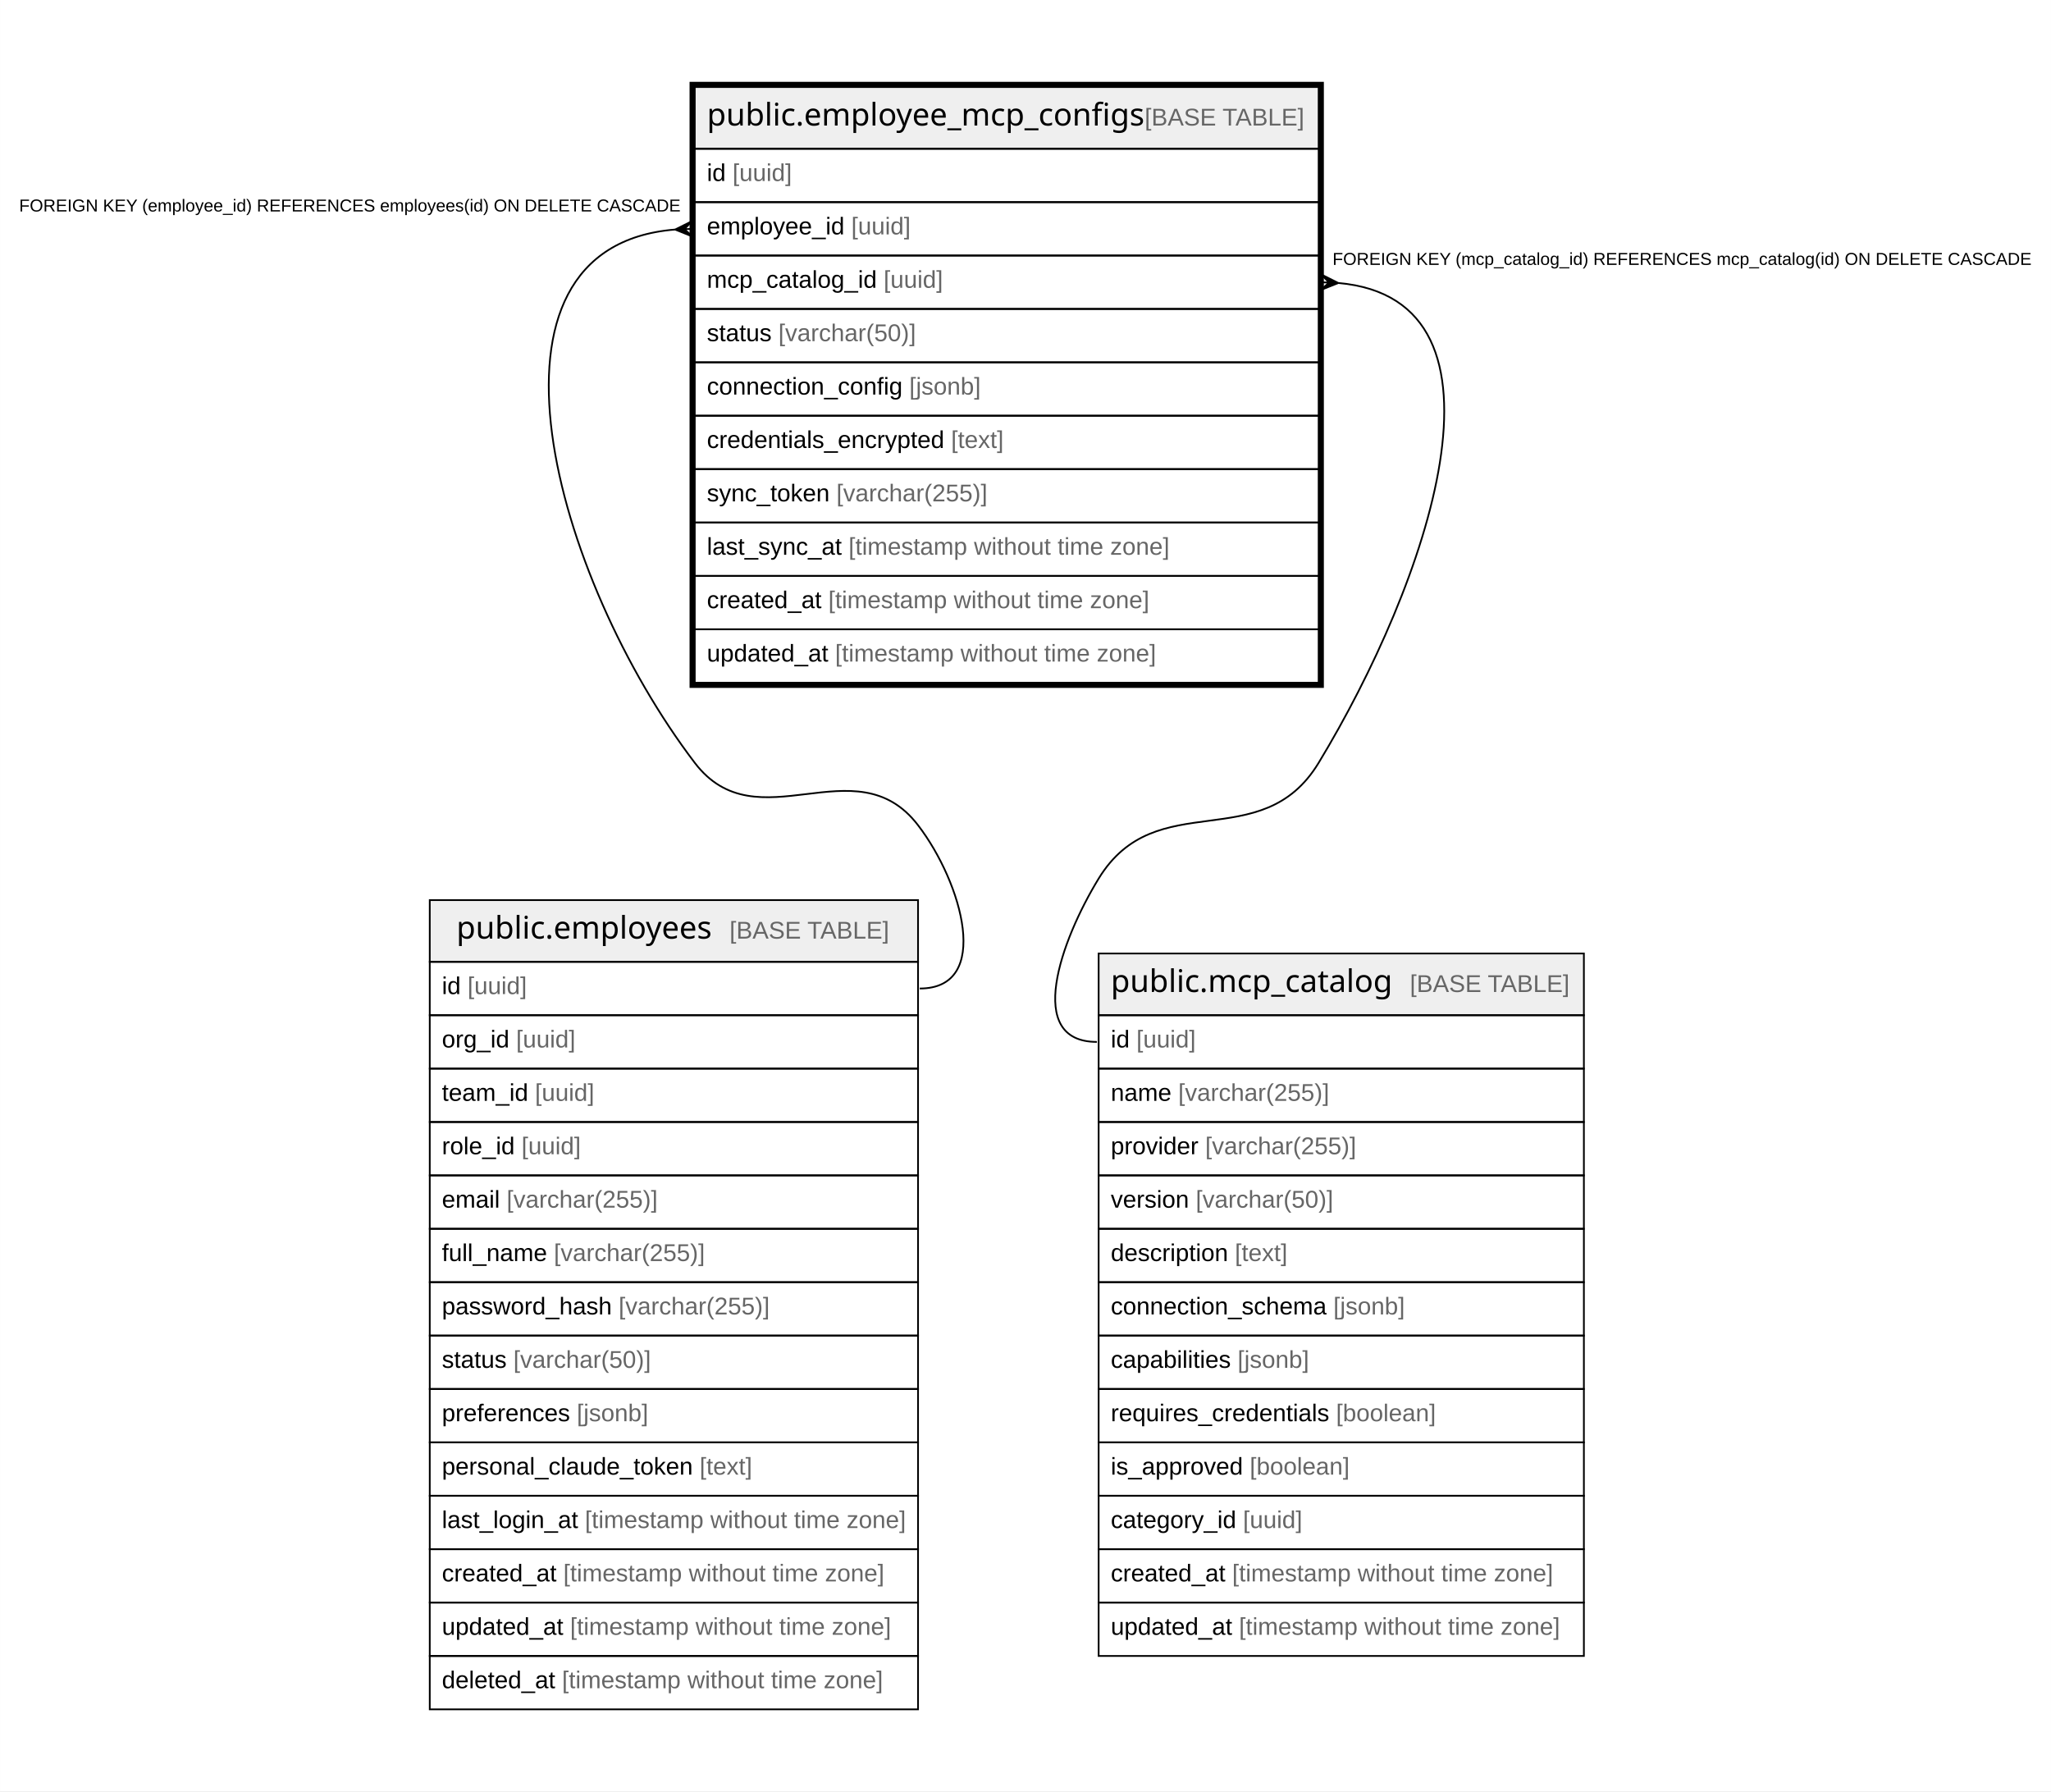
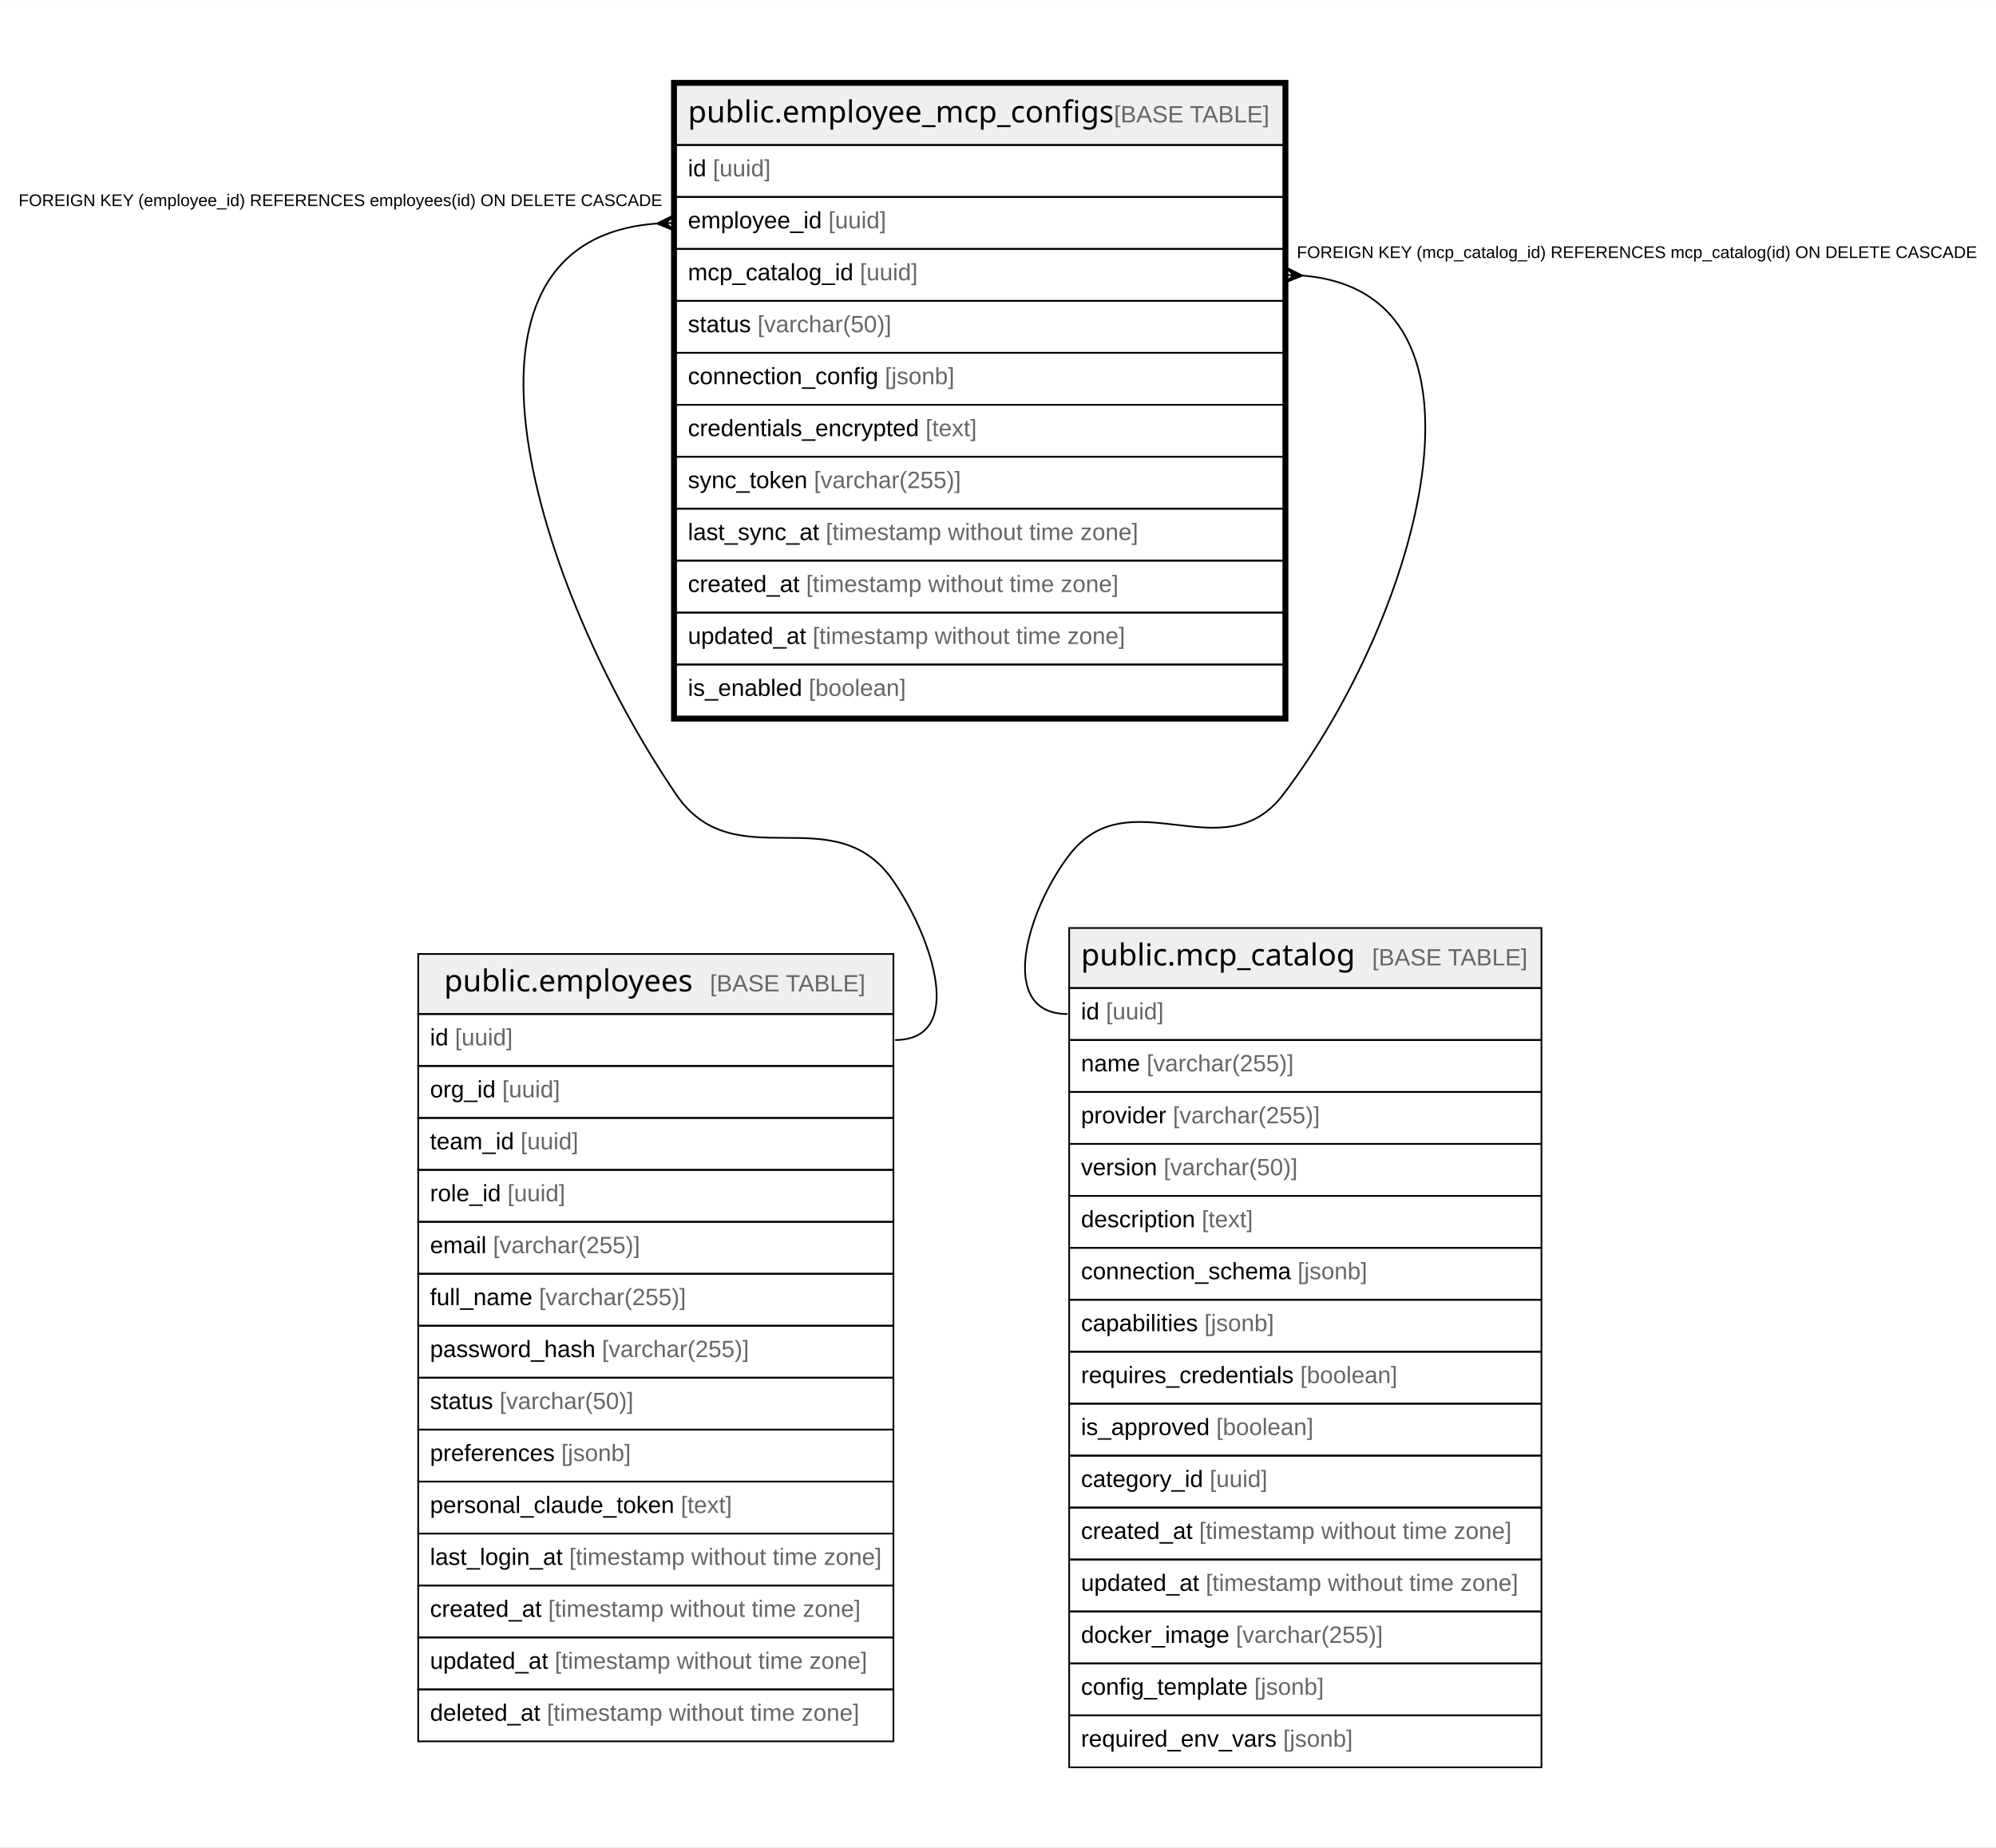
- <svg xmlns="http://www.w3.org/2000/svg" width="1183pt" height="1033pt" viewBox="0.00 0.00 1183.15 1033.20">
-   <g id="graph0" class="graph" transform="scale(1 1) rotate(0) translate(4 1029.2)">
-     <polygon fill="white" stroke="none" points="-4,4 -4,-1029.2 1179.15,-1029.2 1179.15,4 -4,4" />
+ <svg xmlns="http://www.w3.org/2000/svg" width="1183pt" height="1095pt" viewBox="0.00 0.00 1183.15 1094.80">
+   <g id="graph0" class="graph" transform="scale(1 1) rotate(0) translate(4 1090.8)">
+     <polygon fill="white" stroke="none" points="-4,4 -4,-1090.8 1179.15,-1090.8 1179.15,4 -4,4" />
    <g id="node1" class="node">
-       <polygon fill="#efefef" stroke="none" points="396.77,-943.4 396.77,-979 756.7,-979 756.7,-943.4 396.77,-943.4" />
-       <polygon fill="none" stroke="black" points="396.77,-943.4 396.77,-979 756.7,-979 756.7,-943.4 396.77,-943.4" />
-       <text text-anchor="start" x="403.77" y="-956.8" font-family="Arial Bold" font-size="18.00">public.employee_mcp_configs</text>
-       <text text-anchor="start" x="625.21" y="-956.8" font-family="Arial" font-size="14.00">    </text>
-       <text text-anchor="start" x="656.33" y="-956.8" font-family="Arial" font-size="14.00" fill="#666666">[BASE TABLE]</text>
+       <polygon fill="#efefef" stroke="none" points="396.77,-1005 396.77,-1040.6 756.7,-1040.6 756.7,-1005 396.77,-1005" />
+       <polygon fill="none" stroke="black" points="396.77,-1005 396.77,-1040.6 756.7,-1040.6 756.7,-1005 396.77,-1005" />
+       <text text-anchor="start" x="403.77" y="-1018.4" font-family="Arial Bold" font-size="18.00">public.employee_mcp_configs</text>
+       <text text-anchor="start" x="625.21" y="-1018.4" font-family="Arial" font-size="14.00">    </text>
+       <text text-anchor="start" x="656.33" y="-1018.4" font-family="Arial" font-size="14.00" fill="#666666">[BASE TABLE]</text>
+       <polygon fill="none" stroke="black" points="396.77,-974.2 396.77,-1005 756.7,-1005 756.7,-974.2 396.77,-974.2" />
+       <text text-anchor="start" x="403.77" y="-986.4" font-family="Arial" font-size="14.00">id </text>
+       <text text-anchor="start" x="418.56" y="-986.4" font-family="Arial" font-size="14.00" fill="#666666">[uuid]</text>
+       <polygon fill="none" stroke="black" points="396.77,-943.4 396.77,-974.2 756.7,-974.2 756.7,-943.4 396.77,-943.4" />
+       <text text-anchor="start" x="403.77" y="-955.6" font-family="Arial" font-size="14.00">employee_id </text>
+       <text text-anchor="start" x="487.05" y="-955.6" font-family="Arial" font-size="14.00" fill="#666666">[uuid]</text>
      <polygon fill="none" stroke="black" points="396.77,-912.6 396.77,-943.4 756.7,-943.4 756.7,-912.6 396.77,-912.6" />
-       <text text-anchor="start" x="403.77" y="-924.8" font-family="Arial" font-size="14.00">id </text>
-       <text text-anchor="start" x="418.56" y="-924.8" font-family="Arial" font-size="14.00" fill="#666666">[uuid]</text>
+       <text text-anchor="start" x="403.77" y="-924.8" font-family="Arial" font-size="14.00">mcp_catalog_id </text>
+       <text text-anchor="start" x="505.72" y="-924.8" font-family="Arial" font-size="14.00" fill="#666666">[uuid]</text>
      <polygon fill="none" stroke="black" points="396.77,-881.8 396.77,-912.6 756.7,-912.6 756.7,-881.8 396.77,-881.8" />
-       <text text-anchor="start" x="403.77" y="-894" font-family="Arial" font-size="14.00">employee_id </text>
-       <text text-anchor="start" x="487.05" y="-894" font-family="Arial" font-size="14.00" fill="#666666">[uuid]</text>
+       <text text-anchor="start" x="403.77" y="-894" font-family="Arial" font-size="14.00">status </text>
+       <text text-anchor="start" x="445.01" y="-894" font-family="Arial" font-size="14.00" fill="#666666">[varchar(50)]</text>
      <polygon fill="none" stroke="black" points="396.77,-851 396.77,-881.8 756.7,-881.8 756.7,-851 396.77,-851" />
-       <text text-anchor="start" x="403.77" y="-863.2" font-family="Arial" font-size="14.00">mcp_catalog_id </text>
-       <text text-anchor="start" x="505.72" y="-863.2" font-family="Arial" font-size="14.00" fill="#666666">[uuid]</text>
+       <text text-anchor="start" x="403.77" y="-863.2" font-family="Arial" font-size="14.00">connection_config </text>
+       <text text-anchor="start" x="520.52" y="-863.2" font-family="Arial" font-size="14.00" fill="#666666">[jsonb]</text>
      <polygon fill="none" stroke="black" points="396.77,-820.2 396.77,-851 756.7,-851 756.7,-820.2 396.77,-820.2" />
-       <text text-anchor="start" x="403.77" y="-832.4" font-family="Arial" font-size="14.00">status </text>
-       <text text-anchor="start" x="445.01" y="-832.4" font-family="Arial" font-size="14.00" fill="#666666">[varchar(50)]</text>
+       <text text-anchor="start" x="403.77" y="-832.4" font-family="Arial" font-size="14.00">credentials_encrypted </text>
+       <text text-anchor="start" x="544.63" y="-832.4" font-family="Arial" font-size="14.00" fill="#666666">[text]</text>
      <polygon fill="none" stroke="black" points="396.77,-789.4 396.77,-820.2 756.7,-820.2 756.7,-789.4 396.77,-789.4" />
-       <text text-anchor="start" x="403.77" y="-801.6" font-family="Arial" font-size="14.00">connection_config </text>
-       <text text-anchor="start" x="520.52" y="-801.6" font-family="Arial" font-size="14.00" fill="#666666">[jsonb]</text>
+       <text text-anchor="start" x="403.77" y="-801.6" font-family="Arial" font-size="14.00">sync_token </text>
+       <text text-anchor="start" x="478.48" y="-801.6" font-family="Arial" font-size="14.00" fill="#666666">[varchar(255)]</text>
      <polygon fill="none" stroke="black" points="396.77,-758.6 396.77,-789.4 756.7,-789.4 756.7,-758.6 396.77,-758.6" />
-       <text text-anchor="start" x="403.77" y="-770.8" font-family="Arial" font-size="14.00">credentials_encrypted </text>
-       <text text-anchor="start" x="544.63" y="-770.8" font-family="Arial" font-size="14.00" fill="#666666">[text]</text>
+       <text text-anchor="start" x="403.77" y="-770.8" font-family="Arial" font-size="14.00">last_sync_at </text>
+       <text text-anchor="start" x="485.48" y="-770.8" font-family="Arial" font-size="14.00" fill="#666666">[timestamp without time zone]</text>
      <polygon fill="none" stroke="black" points="396.77,-727.8 396.77,-758.6 756.7,-758.6 756.7,-727.8 396.77,-727.8" />
-       <text text-anchor="start" x="403.77" y="-740" font-family="Arial" font-size="14.00">sync_token </text>
-       <text text-anchor="start" x="478.48" y="-740" font-family="Arial" font-size="14.00" fill="#666666">[varchar(255)]</text>
+       <text text-anchor="start" x="403.77" y="-740" font-family="Arial" font-size="14.00">created_at </text>
+       <text text-anchor="start" x="473.82" y="-740" font-family="Arial" font-size="14.00" fill="#666666">[timestamp without time zone]</text>
      <polygon fill="none" stroke="black" points="396.77,-697 396.77,-727.8 756.7,-727.8 756.7,-697 396.77,-697" />
-       <text text-anchor="start" x="403.77" y="-709.2" font-family="Arial" font-size="14.00">last_sync_at </text>
-       <text text-anchor="start" x="485.48" y="-709.2" font-family="Arial" font-size="14.00" fill="#666666">[timestamp without time zone]</text>
+       <text text-anchor="start" x="403.77" y="-709.2" font-family="Arial" font-size="14.00">updated_at </text>
+       <text text-anchor="start" x="477.73" y="-709.2" font-family="Arial" font-size="14.00" fill="#666666">[timestamp without time zone]</text>
      <polygon fill="none" stroke="black" points="396.77,-666.2 396.77,-697 756.7,-697 756.7,-666.2 396.77,-666.2" />
-       <text text-anchor="start" x="403.77" y="-678.4" font-family="Arial" font-size="14.00">created_at </text>
-       <text text-anchor="start" x="473.82" y="-678.4" font-family="Arial" font-size="14.00" fill="#666666">[timestamp without time zone]</text>
-       <polygon fill="none" stroke="black" points="396.77,-635.4 396.77,-666.2 756.7,-666.2 756.7,-635.4 396.77,-635.4" />
-       <text text-anchor="start" x="403.77" y="-647.6" font-family="Arial" font-size="14.00">updated_at </text>
-       <text text-anchor="start" x="477.73" y="-647.6" font-family="Arial" font-size="14.00" fill="#666666">[timestamp without time zone]</text>
-       <polygon fill="none" stroke="black" stroke-width="3" points="395.27,-633.9 395.27,-980.5 758.2,-980.5 758.2,-633.9 395.27,-633.9" />
+       <text text-anchor="start" x="403.77" y="-678.4" font-family="Arial" font-size="14.00">is_enabled </text>
+       <text text-anchor="start" x="475.39" y="-678.4" font-family="Arial" font-size="14.00" fill="#666666">[boolean]</text>
+       <polygon fill="none" stroke="black" stroke-width="3" points="395.27,-664.7 395.27,-1042.1 758.2,-1042.1 758.2,-664.7 395.27,-664.7" />
    </g>
    <g id="node2" class="node">
-       <polygon fill="#efefef" stroke="none" points="243.89,-474.4 243.89,-510 525.58,-510 525.58,-474.4 243.89,-474.4" />
-       <polygon fill="none" stroke="black" points="243.89,-474.4 243.89,-510 525.58,-510 525.58,-474.4 243.89,-474.4" />
-       <text text-anchor="start" x="259.26" y="-487.8" font-family="Arial Bold" font-size="18.00">public.employees</text>
-       <text text-anchor="start" x="385.73" y="-487.8" font-family="Arial" font-size="14.00">    </text>
-       <text text-anchor="start" x="416.84" y="-487.8" font-family="Arial" font-size="14.00" fill="#666666">[BASE TABLE]</text>
-       <polygon fill="none" stroke="black" points="243.89,-443.6 243.89,-474.4 525.58,-474.4 525.58,-443.6 243.89,-443.6" />
-       <text text-anchor="start" x="250.89" y="-455.8" font-family="Arial" font-size="14.00">id </text>
-       <text text-anchor="start" x="265.68" y="-455.8" font-family="Arial" font-size="14.00" fill="#666666">[uuid]</text>
-       <polygon fill="none" stroke="black" points="243.89,-412.8 243.89,-443.6 525.58,-443.6 525.58,-412.8 243.89,-412.8" />
-       <text text-anchor="start" x="250.89" y="-425" font-family="Arial" font-size="14.00">org_id </text>
-       <text text-anchor="start" x="293.7" y="-425" font-family="Arial" font-size="14.00" fill="#666666">[uuid]</text>
-       <polygon fill="none" stroke="black" points="243.89,-382 243.89,-412.8 525.58,-412.8 525.58,-382 243.89,-382" />
-       <text text-anchor="start" x="250.89" y="-394.2" font-family="Arial" font-size="14.00">team_id </text>
-       <text text-anchor="start" x="304.59" y="-394.2" font-family="Arial" font-size="14.00" fill="#666666">[uuid]</text>
-       <polygon fill="none" stroke="black" points="243.89,-351.2 243.89,-382 525.58,-382 525.58,-351.2 243.89,-351.2" />
-       <text text-anchor="start" x="250.89" y="-363.4" font-family="Arial" font-size="14.00">role_id </text>
-       <text text-anchor="start" x="296.81" y="-363.4" font-family="Arial" font-size="14.00" fill="#666666">[uuid]</text>
-       <polygon fill="none" stroke="black" points="243.89,-320.4 243.89,-351.2 525.58,-351.2 525.58,-320.4 243.89,-320.4" />
-       <text text-anchor="start" x="250.89" y="-332.6" font-family="Arial" font-size="14.00">email </text>
-       <text text-anchor="start" x="288.24" y="-332.6" font-family="Arial" font-size="14.00" fill="#666666">[varchar(255)]</text>
-       <polygon fill="none" stroke="black" points="243.89,-289.6 243.89,-320.4 525.58,-320.4 525.58,-289.6 243.89,-289.6" />
-       <text text-anchor="start" x="250.89" y="-301.8" font-family="Arial" font-size="14.00">full_name </text>
-       <text text-anchor="start" x="315.49" y="-301.8" font-family="Arial" font-size="14.00" fill="#666666">[varchar(255)]</text>
-       <polygon fill="none" stroke="black" points="243.89,-258.8 243.89,-289.6 525.58,-289.6 525.58,-258.8 243.89,-258.8" />
-       <text text-anchor="start" x="250.89" y="-271" font-family="Arial" font-size="14.00">password_hash </text>
-       <text text-anchor="start" x="352.84" y="-271" font-family="Arial" font-size="14.00" fill="#666666">[varchar(255)]</text>
-       <polygon fill="none" stroke="black" points="243.89,-228 243.89,-258.8 525.58,-258.8 525.58,-228 243.89,-228" />
-       <text text-anchor="start" x="250.89" y="-240.2" font-family="Arial" font-size="14.00">status </text>
-       <text text-anchor="start" x="292.13" y="-240.2" font-family="Arial" font-size="14.00" fill="#666666">[varchar(50)]</text>
-       <polygon fill="none" stroke="black" points="243.89,-197.2 243.89,-228 525.58,-228 525.58,-197.2 243.89,-197.2" />
-       <text text-anchor="start" x="250.89" y="-209.4" font-family="Arial" font-size="14.00">preferences </text>
-       <text text-anchor="start" x="328.71" y="-209.4" font-family="Arial" font-size="14.00" fill="#666666">[jsonb]</text>
-       <polygon fill="none" stroke="black" points="243.89,-166.4 243.89,-197.2 525.58,-197.2 525.58,-166.4 243.89,-166.4" />
-       <text text-anchor="start" x="250.89" y="-178.6" font-family="Arial" font-size="14.00">personal_claude_token </text>
-       <text text-anchor="start" x="399.56" y="-178.6" font-family="Arial" font-size="14.00" fill="#666666">[text]</text>
-       <polygon fill="none" stroke="black" points="243.89,-135.6 243.89,-166.4 525.58,-166.4 525.58,-135.6 243.89,-135.6" />
-       <text text-anchor="start" x="250.89" y="-147.8" font-family="Arial" font-size="14.00">last_login_at </text>
-       <text text-anchor="start" x="333.4" y="-147.8" font-family="Arial" font-size="14.00" fill="#666666">[timestamp without time zone]</text>
-       <polygon fill="none" stroke="black" points="243.89,-104.8 243.89,-135.6 525.58,-135.6 525.58,-104.8 243.89,-104.8" />
-       <text text-anchor="start" x="250.89" y="-117" font-family="Arial" font-size="14.00">created_at </text>
-       <text text-anchor="start" x="320.94" y="-117" font-family="Arial" font-size="14.00" fill="#666666">[timestamp without time zone]</text>
-       <polygon fill="none" stroke="black" points="243.89,-74 243.89,-104.8 525.58,-104.8 525.58,-74 243.89,-74" />
-       <text text-anchor="start" x="250.89" y="-86.2" font-family="Arial" font-size="14.00">updated_at </text>
-       <text text-anchor="start" x="324.85" y="-86.2" font-family="Arial" font-size="14.00" fill="#666666">[timestamp without time zone]</text>
-       <polygon fill="none" stroke="black" points="243.89,-43.2 243.89,-74 525.58,-74 525.58,-43.2 243.89,-43.2" />
-       <text text-anchor="start" x="250.89" y="-55.4" font-family="Arial" font-size="14.00">deleted_at </text>
-       <text text-anchor="start" x="320.18" y="-55.4" font-family="Arial" font-size="14.00" fill="#666666">[timestamp without time zone]</text>
+       <polygon fill="#efefef" stroke="none" points="243.89,-489.8 243.89,-525.4 525.58,-525.4 525.58,-489.8 243.89,-489.8" />
+       <polygon fill="none" stroke="black" points="243.89,-489.8 243.89,-525.4 525.58,-525.4 525.58,-489.8 243.89,-489.8" />
+       <text text-anchor="start" x="259.26" y="-503.2" font-family="Arial Bold" font-size="18.00">public.employees</text>
+       <text text-anchor="start" x="385.73" y="-503.2" font-family="Arial" font-size="14.00">    </text>
+       <text text-anchor="start" x="416.84" y="-503.2" font-family="Arial" font-size="14.00" fill="#666666">[BASE TABLE]</text>
+       <polygon fill="none" stroke="black" points="243.89,-459 243.89,-489.8 525.58,-489.8 525.58,-459 243.89,-459" />
+       <text text-anchor="start" x="250.89" y="-471.2" font-family="Arial" font-size="14.00">id </text>
+       <text text-anchor="start" x="265.68" y="-471.2" font-family="Arial" font-size="14.00" fill="#666666">[uuid]</text>
+       <polygon fill="none" stroke="black" points="243.89,-428.2 243.89,-459 525.58,-459 525.58,-428.2 243.89,-428.2" />
+       <text text-anchor="start" x="250.89" y="-440.4" font-family="Arial" font-size="14.00">org_id </text>
+       <text text-anchor="start" x="293.7" y="-440.4" font-family="Arial" font-size="14.00" fill="#666666">[uuid]</text>
+       <polygon fill="none" stroke="black" points="243.89,-397.4 243.89,-428.2 525.58,-428.2 525.58,-397.4 243.89,-397.4" />
+       <text text-anchor="start" x="250.89" y="-409.6" font-family="Arial" font-size="14.00">team_id </text>
+       <text text-anchor="start" x="304.59" y="-409.6" font-family="Arial" font-size="14.00" fill="#666666">[uuid]</text>
+       <polygon fill="none" stroke="black" points="243.89,-366.6 243.89,-397.4 525.58,-397.4 525.58,-366.6 243.89,-366.6" />
+       <text text-anchor="start" x="250.89" y="-378.8" font-family="Arial" font-size="14.00">role_id </text>
+       <text text-anchor="start" x="296.81" y="-378.8" font-family="Arial" font-size="14.00" fill="#666666">[uuid]</text>
+       <polygon fill="none" stroke="black" points="243.89,-335.8 243.89,-366.6 525.58,-366.6 525.58,-335.8 243.89,-335.8" />
+       <text text-anchor="start" x="250.89" y="-348" font-family="Arial" font-size="14.00">email </text>
+       <text text-anchor="start" x="288.24" y="-348" font-family="Arial" font-size="14.00" fill="#666666">[varchar(255)]</text>
+       <polygon fill="none" stroke="black" points="243.89,-305 243.89,-335.8 525.58,-335.8 525.58,-305 243.89,-305" />
+       <text text-anchor="start" x="250.89" y="-317.2" font-family="Arial" font-size="14.00">full_name </text>
+       <text text-anchor="start" x="315.49" y="-317.2" font-family="Arial" font-size="14.00" fill="#666666">[varchar(255)]</text>
+       <polygon fill="none" stroke="black" points="243.89,-274.2 243.89,-305 525.58,-305 525.58,-274.2 243.89,-274.2" />
+       <text text-anchor="start" x="250.89" y="-286.4" font-family="Arial" font-size="14.00">password_hash </text>
+       <text text-anchor="start" x="352.84" y="-286.4" font-family="Arial" font-size="14.00" fill="#666666">[varchar(255)]</text>
+       <polygon fill="none" stroke="black" points="243.89,-243.4 243.89,-274.2 525.58,-274.2 525.58,-243.4 243.89,-243.4" />
+       <text text-anchor="start" x="250.89" y="-255.6" font-family="Arial" font-size="14.00">status </text>
+       <text text-anchor="start" x="292.13" y="-255.6" font-family="Arial" font-size="14.00" fill="#666666">[varchar(50)]</text>
+       <polygon fill="none" stroke="black" points="243.89,-212.6 243.89,-243.4 525.58,-243.4 525.58,-212.6 243.89,-212.6" />
+       <text text-anchor="start" x="250.89" y="-224.8" font-family="Arial" font-size="14.00">preferences </text>
+       <text text-anchor="start" x="328.71" y="-224.8" font-family="Arial" font-size="14.00" fill="#666666">[jsonb]</text>
+       <polygon fill="none" stroke="black" points="243.89,-181.8 243.89,-212.6 525.58,-212.6 525.58,-181.8 243.89,-181.8" />
+       <text text-anchor="start" x="250.89" y="-194" font-family="Arial" font-size="14.00">personal_claude_token </text>
+       <text text-anchor="start" x="399.56" y="-194" font-family="Arial" font-size="14.00" fill="#666666">[text]</text>
+       <polygon fill="none" stroke="black" points="243.89,-151 243.89,-181.8 525.58,-181.8 525.58,-151 243.89,-151" />
+       <text text-anchor="start" x="250.89" y="-163.2" font-family="Arial" font-size="14.00">last_login_at </text>
+       <text text-anchor="start" x="333.4" y="-163.2" font-family="Arial" font-size="14.00" fill="#666666">[timestamp without time zone]</text>
+       <polygon fill="none" stroke="black" points="243.89,-120.2 243.89,-151 525.58,-151 525.58,-120.2 243.89,-120.2" />
+       <text text-anchor="start" x="250.89" y="-132.4" font-family="Arial" font-size="14.00">created_at </text>
+       <text text-anchor="start" x="320.94" y="-132.4" font-family="Arial" font-size="14.00" fill="#666666">[timestamp without time zone]</text>
+       <polygon fill="none" stroke="black" points="243.89,-89.4 243.89,-120.2 525.58,-120.2 525.58,-89.4 243.89,-89.4" />
+       <text text-anchor="start" x="250.89" y="-101.6" font-family="Arial" font-size="14.00">updated_at </text>
+       <text text-anchor="start" x="324.85" y="-101.6" font-family="Arial" font-size="14.00" fill="#666666">[timestamp without time zone]</text>
+       <polygon fill="none" stroke="black" points="243.89,-58.6 243.89,-89.4 525.58,-89.4 525.58,-58.6 243.89,-58.6" />
+       <text text-anchor="start" x="250.89" y="-70.8" font-family="Arial" font-size="14.00">deleted_at </text>
+       <text text-anchor="start" x="320.18" y="-70.8" font-family="Arial" font-size="14.00" fill="#666666">[timestamp without time zone]</text>
    </g>
    <g id="edge1" class="edge">
-       <path fill="none" stroke="black" d="M385.34,-896.79C261.8,-886.76 316.03,-695.24 396.77,-589.2 432.78,-541.91 489.4,-600.36 525.58,-553.2 551.07,-519.98 568.45,-459 526.58,-459" />
-       <polygon fill="black" stroke="black" points="385.45,-896.79 395.26,-901.68 390.78,-897 395.1,-897.17 395.1,-897.17 395.1,-897.17 390.78,-897 395.61,-892.69 385.45,-896.79" />
-       <text text-anchor="start" x="7" y="-907.2" font-family="Arial" font-size="10.00">FOREIGN KEY (employee_id) REFERENCES employees(id) ON DELETE CASCADE</text>
+       <path fill="none" stroke="black" d="M385.54,-958.45C248.34,-948.81 314.1,-741.61 396.77,-620 431.42,-569.02 490.73,-619.44 525.58,-568.6 549.25,-534.06 568.45,-474.4 526.58,-474.4" />
+       <polygon fill="black" stroke="black" points="385.44,-958.45 395.28,-963.29 390.78,-958.63 395.1,-958.78 395.1,-958.78 395.1,-958.78 390.78,-958.63 395.59,-954.29 385.44,-958.45" />
+       <text text-anchor="start" x="7" y="-968.8" font-family="Arial" font-size="10.00">FOREIGN KEY (employee_id) REFERENCES employees(id) ON DELETE CASCADE</text>
    </g>
    <g id="node3" class="node">
-       <polygon fill="#efefef" stroke="none" points="629.77,-443.6 629.77,-479.2 909.71,-479.2 909.71,-443.6 629.77,-443.6" />
-       <polygon fill="none" stroke="black" points="629.77,-443.6 629.77,-479.2 909.71,-479.2 909.71,-443.6 629.77,-443.6" />
-       <text text-anchor="start" x="636.77" y="-457" font-family="Arial Bold" font-size="18.00">public.mcp_catalog</text>
-       <text text-anchor="start" x="778.22" y="-457" font-family="Arial" font-size="14.00">    </text>
-       <text text-anchor="start" x="809.34" y="-457" font-family="Arial" font-size="14.00" fill="#666666">[BASE TABLE]</text>
+       <polygon fill="#efefef" stroke="none" points="629.77,-505.2 629.77,-540.8 909.71,-540.8 909.71,-505.2 629.77,-505.2" />
+       <polygon fill="none" stroke="black" points="629.77,-505.2 629.77,-540.8 909.71,-540.8 909.71,-505.2 629.77,-505.2" />
+       <text text-anchor="start" x="636.77" y="-518.6" font-family="Arial Bold" font-size="18.00">public.mcp_catalog</text>
+       <text text-anchor="start" x="778.22" y="-518.6" font-family="Arial" font-size="14.00">    </text>
+       <text text-anchor="start" x="809.34" y="-518.6" font-family="Arial" font-size="14.00" fill="#666666">[BASE TABLE]</text>
+       <polygon fill="none" stroke="black" points="629.77,-474.4 629.77,-505.2 909.71,-505.2 909.71,-474.4 629.77,-474.4" />
+       <text text-anchor="start" x="636.77" y="-486.6" font-family="Arial" font-size="14.00">id </text>
+       <text text-anchor="start" x="651.55" y="-486.6" font-family="Arial" font-size="14.00" fill="#666666">[uuid]</text>
+       <polygon fill="none" stroke="black" points="629.77,-443.6 629.77,-474.4 909.71,-474.4 909.71,-443.6 629.77,-443.6" />
+       <text text-anchor="start" x="636.77" y="-455.8" font-family="Arial" font-size="14.00">name </text>
+       <text text-anchor="start" x="675.68" y="-455.8" font-family="Arial" font-size="14.00" fill="#666666">[varchar(255)]</text>
      <polygon fill="none" stroke="black" points="629.77,-412.8 629.77,-443.6 909.71,-443.6 909.71,-412.8 629.77,-412.8" />
-       <text text-anchor="start" x="636.77" y="-425" font-family="Arial" font-size="14.00">id </text>
-       <text text-anchor="start" x="651.55" y="-425" font-family="Arial" font-size="14.00" fill="#666666">[uuid]</text>
+       <text text-anchor="start" x="636.77" y="-425" font-family="Arial" font-size="14.00">provider </text>
+       <text text-anchor="start" x="691.24" y="-425" font-family="Arial" font-size="14.00" fill="#666666">[varchar(255)]</text>
      <polygon fill="none" stroke="black" points="629.77,-382 629.77,-412.8 909.71,-412.8 909.71,-382 629.77,-382" />
-       <text text-anchor="start" x="636.77" y="-394.2" font-family="Arial" font-size="14.00">name </text>
-       <text text-anchor="start" x="675.68" y="-394.2" font-family="Arial" font-size="14.00" fill="#666666">[varchar(255)]</text>
+       <text text-anchor="start" x="636.77" y="-394.2" font-family="Arial" font-size="14.00">version </text>
+       <text text-anchor="start" x="685.79" y="-394.2" font-family="Arial" font-size="14.00" fill="#666666">[varchar(50)]</text>
      <polygon fill="none" stroke="black" points="629.77,-351.2 629.77,-382 909.71,-382 909.71,-351.2 629.77,-351.2" />
-       <text text-anchor="start" x="636.77" y="-363.4" font-family="Arial" font-size="14.00">provider </text>
-       <text text-anchor="start" x="691.24" y="-363.4" font-family="Arial" font-size="14.00" fill="#666666">[varchar(255)]</text>
+       <text text-anchor="start" x="636.77" y="-363.4" font-family="Arial" font-size="14.00">description </text>
+       <text text-anchor="start" x="708.36" y="-363.4" font-family="Arial" font-size="14.00" fill="#666666">[text]</text>
      <polygon fill="none" stroke="black" points="629.77,-320.4 629.77,-351.2 909.71,-351.2 909.71,-320.4 629.77,-320.4" />
-       <text text-anchor="start" x="636.77" y="-332.6" font-family="Arial" font-size="14.00">version </text>
-       <text text-anchor="start" x="685.79" y="-332.6" font-family="Arial" font-size="14.00" fill="#666666">[varchar(50)]</text>
+       <text text-anchor="start" x="636.77" y="-332.6" font-family="Arial" font-size="14.00">connection_schema </text>
+       <text text-anchor="start" x="765.18" y="-332.6" font-family="Arial" font-size="14.00" fill="#666666">[jsonb]</text>
      <polygon fill="none" stroke="black" points="629.77,-289.6 629.77,-320.4 909.71,-320.4 909.71,-289.6 629.77,-289.6" />
-       <text text-anchor="start" x="636.77" y="-301.8" font-family="Arial" font-size="14.00">description </text>
-       <text text-anchor="start" x="708.36" y="-301.8" font-family="Arial" font-size="14.00" fill="#666666">[text]</text>
+       <text text-anchor="start" x="636.77" y="-301.8" font-family="Arial" font-size="14.00">capabilities </text>
+       <text text-anchor="start" x="709.92" y="-301.8" font-family="Arial" font-size="14.00" fill="#666666">[jsonb]</text>
      <polygon fill="none" stroke="black" points="629.77,-258.8 629.77,-289.6 909.71,-289.6 909.71,-258.8 629.77,-258.8" />
-       <text text-anchor="start" x="636.77" y="-271" font-family="Arial" font-size="14.00">connection_schema </text>
-       <text text-anchor="start" x="765.18" y="-271" font-family="Arial" font-size="14.00" fill="#666666">[jsonb]</text>
+       <text text-anchor="start" x="636.77" y="-271" font-family="Arial" font-size="14.00">requires_credentials </text>
+       <text text-anchor="start" x="766.73" y="-271" font-family="Arial" font-size="14.00" fill="#666666">[boolean]</text>
      <polygon fill="none" stroke="black" points="629.77,-228 629.77,-258.8 909.71,-258.8 909.71,-228 629.77,-228" />
-       <text text-anchor="start" x="636.77" y="-240.2" font-family="Arial" font-size="14.00">capabilities </text>
-       <text text-anchor="start" x="709.92" y="-240.2" font-family="Arial" font-size="14.00" fill="#666666">[jsonb]</text>
+       <text text-anchor="start" x="636.77" y="-240.2" font-family="Arial" font-size="14.00">is_approved </text>
+       <text text-anchor="start" x="716.93" y="-240.2" font-family="Arial" font-size="14.00" fill="#666666">[boolean]</text>
      <polygon fill="none" stroke="black" points="629.77,-197.2 629.77,-228 909.71,-228 909.71,-197.2 629.77,-197.2" />
-       <text text-anchor="start" x="636.77" y="-209.4" font-family="Arial" font-size="14.00">requires_credentials </text>
-       <text text-anchor="start" x="766.73" y="-209.4" font-family="Arial" font-size="14.00" fill="#666666">[boolean]</text>
+       <text text-anchor="start" x="636.77" y="-209.4" font-family="Arial" font-size="14.00">category_id </text>
+       <text text-anchor="start" x="713.04" y="-209.4" font-family="Arial" font-size="14.00" fill="#666666">[uuid]</text>
      <polygon fill="none" stroke="black" points="629.77,-166.4 629.77,-197.2 909.71,-197.2 909.71,-166.4 629.77,-166.4" />
-       <text text-anchor="start" x="636.77" y="-178.6" font-family="Arial" font-size="14.00">is_approved </text>
-       <text text-anchor="start" x="716.93" y="-178.6" font-family="Arial" font-size="14.00" fill="#666666">[boolean]</text>
+       <text text-anchor="start" x="636.77" y="-178.6" font-family="Arial" font-size="14.00">created_at </text>
+       <text text-anchor="start" x="706.81" y="-178.6" font-family="Arial" font-size="14.00" fill="#666666">[timestamp without time zone]</text>
      <polygon fill="none" stroke="black" points="629.77,-135.6 629.77,-166.4 909.71,-166.4 909.71,-135.6 629.77,-135.6" />
-       <text text-anchor="start" x="636.77" y="-147.8" font-family="Arial" font-size="14.00">category_id </text>
-       <text text-anchor="start" x="713.04" y="-147.8" font-family="Arial" font-size="14.00" fill="#666666">[uuid]</text>
+       <text text-anchor="start" x="636.77" y="-147.8" font-family="Arial" font-size="14.00">updated_at </text>
+       <text text-anchor="start" x="710.73" y="-147.8" font-family="Arial" font-size="14.00" fill="#666666">[timestamp without time zone]</text>
      <polygon fill="none" stroke="black" points="629.77,-104.8 629.77,-135.6 909.71,-135.6 909.71,-104.8 629.77,-104.8" />
-       <text text-anchor="start" x="636.77" y="-117" font-family="Arial" font-size="14.00">created_at </text>
-       <text text-anchor="start" x="706.81" y="-117" font-family="Arial" font-size="14.00" fill="#666666">[timestamp without time zone]</text>
+       <text text-anchor="start" x="636.77" y="-117" font-family="Arial" font-size="14.00">docker_image </text>
+       <text text-anchor="start" x="728.59" y="-117" font-family="Arial" font-size="14.00" fill="#666666">[varchar(255)]</text>
      <polygon fill="none" stroke="black" points="629.77,-74 629.77,-104.8 909.71,-104.8 909.71,-74 629.77,-74" />
-       <text text-anchor="start" x="636.77" y="-86.2" font-family="Arial" font-size="14.00">updated_at </text>
-       <text text-anchor="start" x="710.73" y="-86.2" font-family="Arial" font-size="14.00" fill="#666666">[timestamp without time zone]</text>
+       <text text-anchor="start" x="636.77" y="-86.2" font-family="Arial" font-size="14.00">config_template </text>
+       <text text-anchor="start" x="739.5" y="-86.2" font-family="Arial" font-size="14.00" fill="#666666">[jsonb]</text>
+       <polygon fill="none" stroke="black" points="629.77,-43.2 629.77,-74 909.71,-74 909.71,-43.2 629.77,-43.2" />
+       <text text-anchor="start" x="636.77" y="-55.4" font-family="Arial" font-size="14.00">required_env_vars </text>
+       <text text-anchor="start" x="756.61" y="-55.4" font-family="Arial" font-size="14.00" fill="#666666">[jsonb]</text>
    </g>
    <g id="edge2" class="edge">
-       <path fill="none" stroke="black" d="M768.06,-865.96C877.36,-856.39 818.7,-691.47 756.7,-589.2 723.65,-534.68 663.01,-576.8 629.77,-522.4 607.94,-486.67 586.9,-428.2 628.77,-428.2" />
-       <polygon fill="black" stroke="black" points="768.03,-865.96 757.85,-861.89 762.7,-866.19 758.37,-866.37 758.37,-866.37 758.37,-866.37 762.7,-866.19 758.23,-870.88 768.03,-865.96" />
-       <text text-anchor="start" x="764.7" y="-876.4" font-family="Arial" font-size="10.00">FOREIGN KEY (mcp_catalog_id) REFERENCES mcp_catalog(id) ON DELETE CASCADE</text>
+       <path fill="none" stroke="black" d="M768.13,-927.59C891.66,-917.57 837.24,-726.2 756.7,-620 721.27,-573.28 665.37,-630.59 629.77,-584 604.34,-550.73 586.9,-489.8 628.77,-489.8" />
+       <polygon fill="black" stroke="black" points="768.03,-927.59 757.86,-923.49 762.7,-927.8 758.37,-927.97 758.37,-927.97 758.37,-927.97 762.7,-927.8 758.21,-932.48 768.03,-927.59" />
+       <text text-anchor="start" x="764.7" y="-938" font-family="Arial" font-size="10.00">FOREIGN KEY (mcp_catalog_id) REFERENCES mcp_catalog(id) ON DELETE CASCADE</text>
    </g>
  </g>
</svg>
